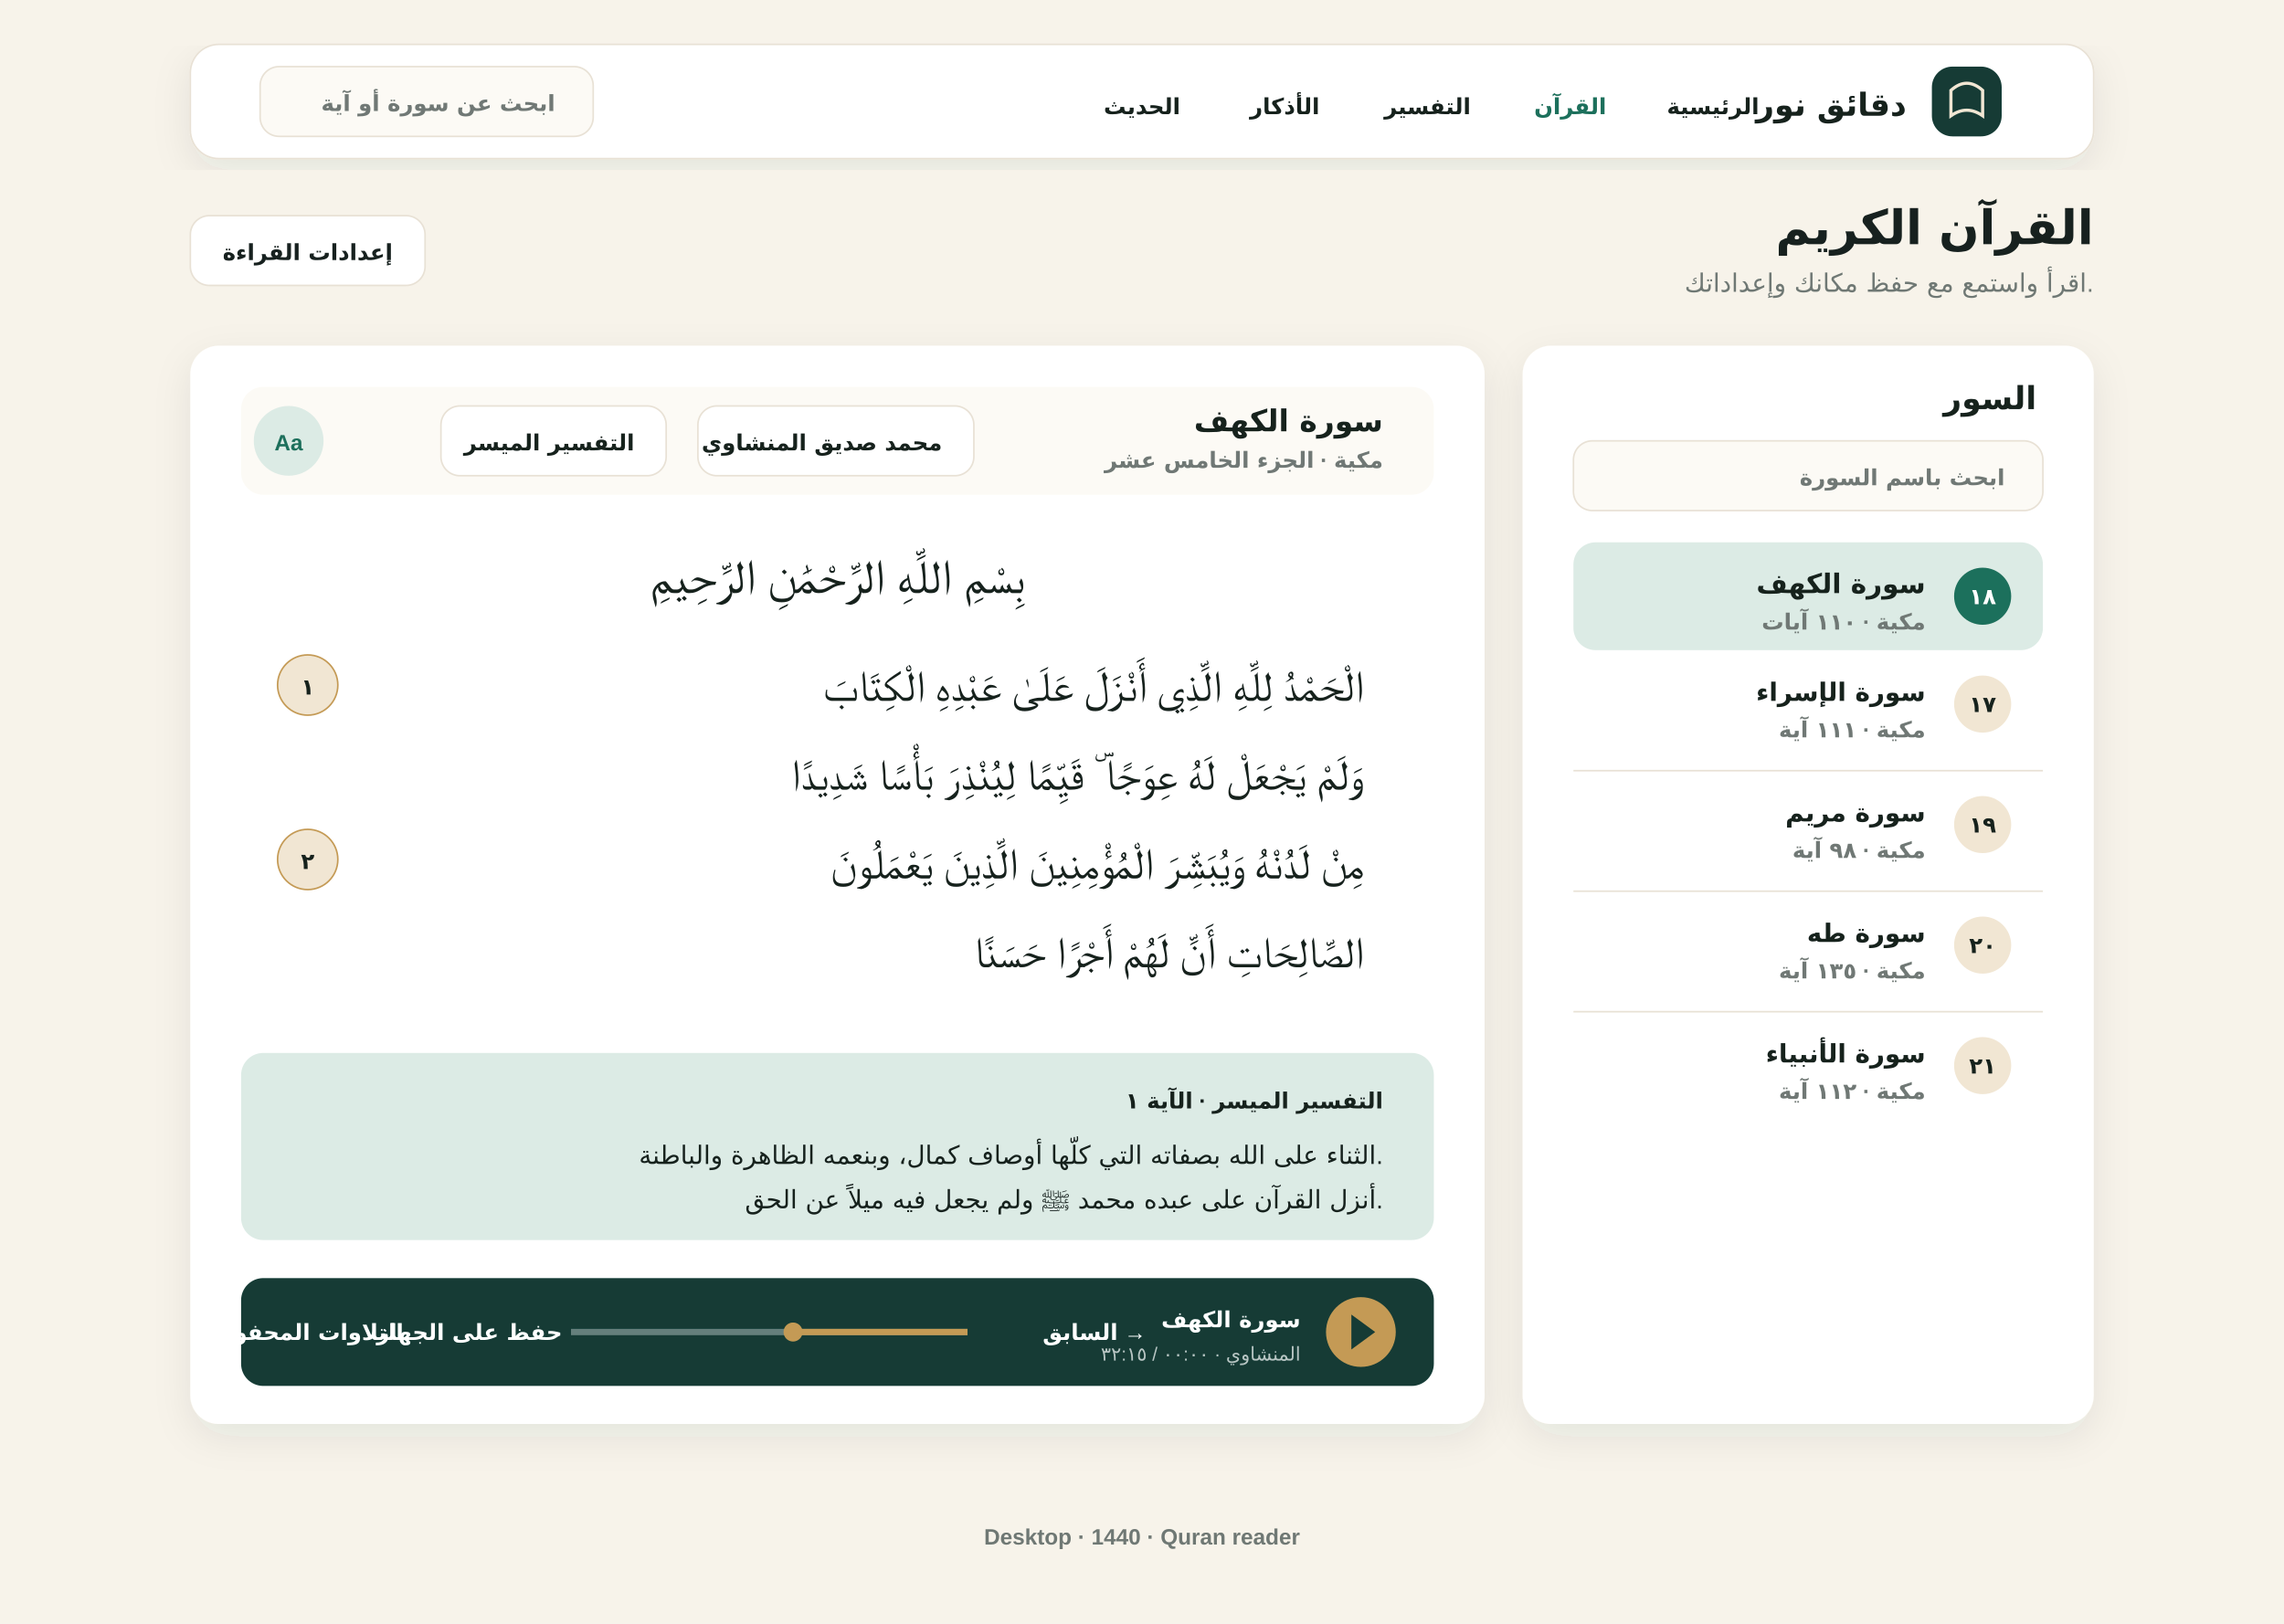
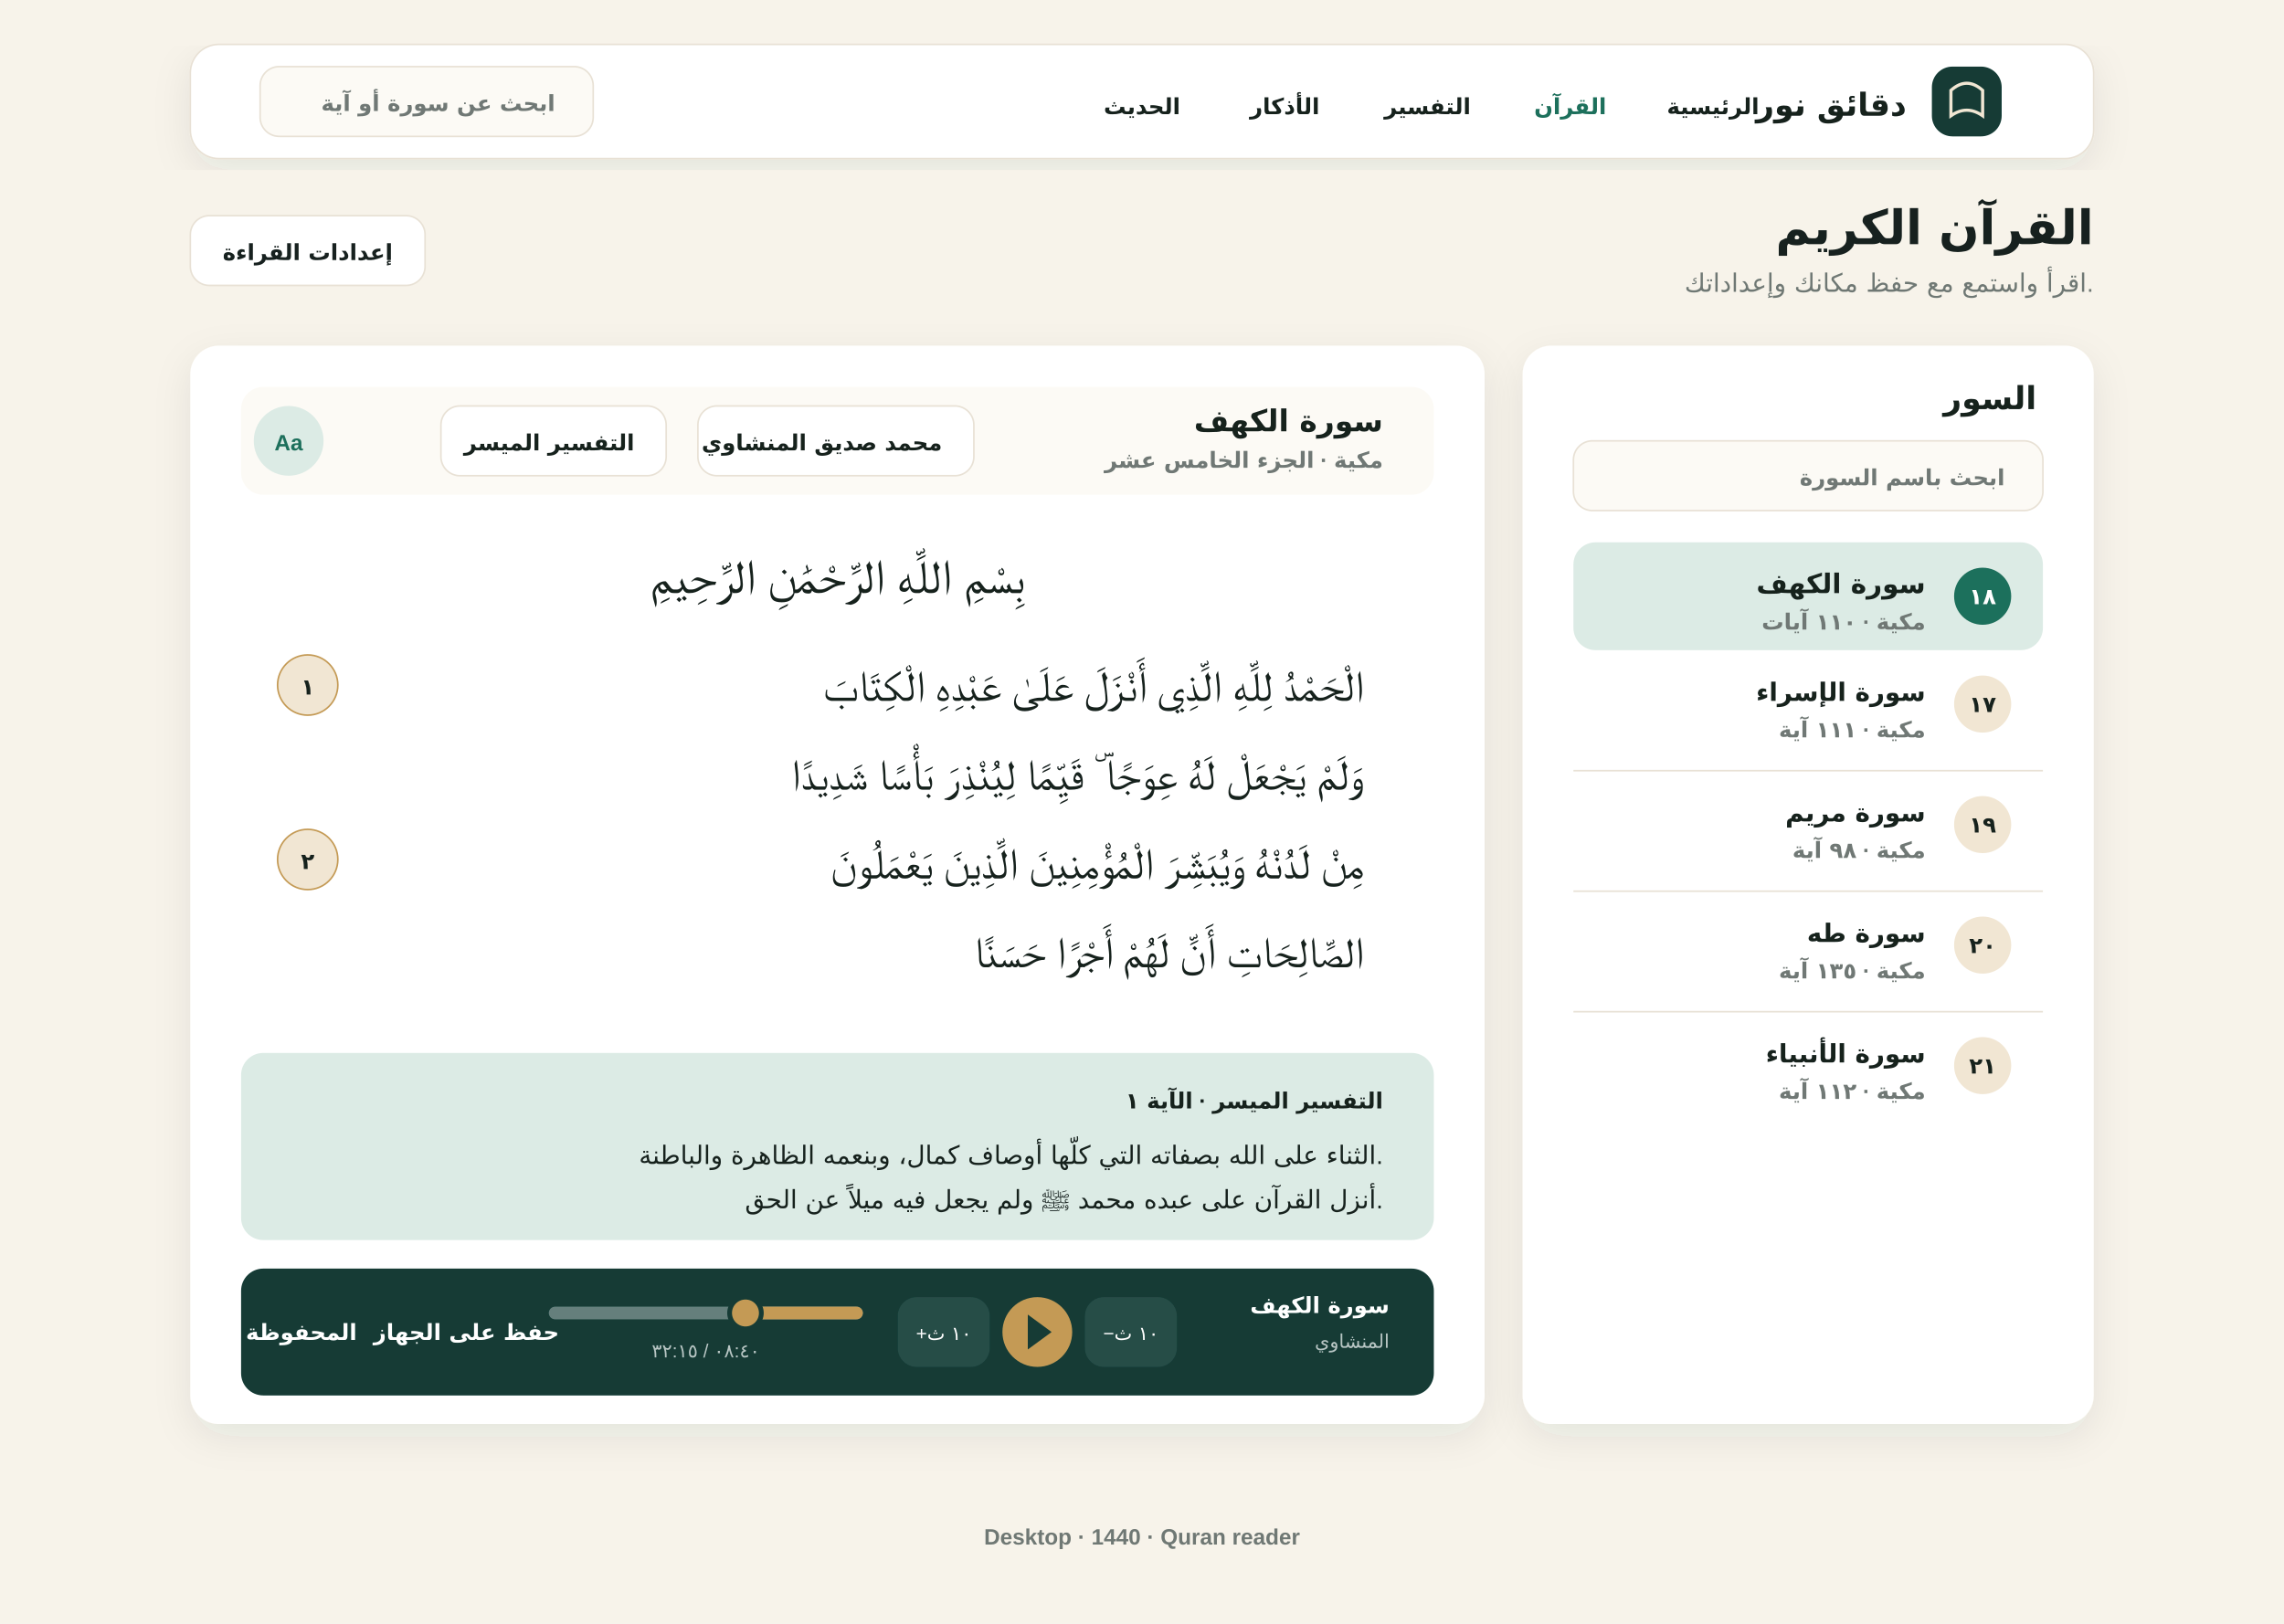
<svg xmlns="http://www.w3.org/2000/svg" width="1440" height="1024" viewBox="0 0 1440 1024">
  <defs>
    <filter id="s">
      <feDropShadow dx="0" dy="8" stdDeviation="12" flood-color="#123B35" flood-opacity=".08" />
    </filter>
    <style>.ui{font-family:Cairo,Arial,sans-serif;fill:#17211F}.quran{font-family:'Scheherazade New',serif;fill:#17211F}.muted{fill:#6F7874}.label{font-size:14px;font-weight:600}.body{font-size:16px}.title{font-size:30px;font-weight:700}.white{fill:#fff}</style>
  </defs>
  <rect width="1440" height="1024" fill="#F7F3EA" />
  <g id="AppHeader" filter="url(#s)">
    <rect x="120" y="28" width="1200" height="72" rx="18" fill="#fff" stroke="#E8E1D5" />
    <rect x="1218" y="42" width="44" height="44" rx="13" fill="#123B35" />
    <path d="M1230 57q10-9 20 0v16q-10-7-20 0Z" fill="none" stroke="#F1E6D3" stroke-width="2" />
    <text x="1202" y="73" text-anchor="end" class="ui" font-size="20" font-weight="700">دقائق نور</text>
    <g class="ui label" text-anchor="middle">
      <text x="1080" y="72">الرئيسية</text>
      <text x="990" y="72" fill="#1F6F5B">القرآن</text>
      <text x="900" y="72">التفسير</text>
      <text x="810" y="72">الأذكار</text>
      <text x="720" y="72">الحديث</text>
    </g>
    <rect x="164" y="42" width="210" height="44" rx="12" fill="#FCFAF5" stroke="#E8E1D5" />
    <text x="350" y="70" text-anchor="end" class="ui label muted">ابحث عن سورة أو آية</text>
  </g>
  <g id="PageHeader">
    <text x="1320" y="154" text-anchor="end" class="ui title">القرآن الكريم</text>
    <text x="1320" y="184" text-anchor="end" class="ui body muted">اقرأ واستمع مع حفظ مكانك وإعداداتك.</text>
    <rect x="120" y="136" width="148" height="44" rx="12" fill="#fff" stroke="#E8E1D5" />
    <text x="194" y="164" text-anchor="middle" class="ui label">إعدادات القراءة</text>
  </g>
  <g id="SurahSidebar" filter="url(#s)">
    <rect x="960" y="218" width="360" height="680" rx="18" fill="#fff" />
    <text x="1284" y="258" text-anchor="end" class="ui" font-size="20" font-weight="700">السور</text>
    <rect x="992" y="278" width="296" height="44" rx="12" fill="#FCFAF5" stroke="#E8E1D5" />
    <text x="1264" y="306" text-anchor="end" class="ui label muted">ابحث باسم السورة</text>
    <g class="ui">
      <g>
        <rect x="992" y="342" width="296" height="68" rx="14" fill="#DCEBE5" />
        <circle cx="1250" cy="376" r="18" fill="#1F6F5B" />
        <text x="1250" y="381" text-anchor="middle" fill="#fff" class="label">١٨</text>
        <text x="1214" y="374" text-anchor="end" font-size="17" font-weight="700">سورة الكهف</text>
        <text x="1214" y="397" text-anchor="end" class="label muted">مكية · ١١٠ آيات</text>
      </g>
      <g>
        <circle cx="1250" cy="444" r="18" fill="#F1E6D3" />
        <text x="1250" y="449" text-anchor="middle" class="label">١٧</text>
        <text x="1214" y="442" text-anchor="end" font-size="16" font-weight="600">سورة الإسراء</text>
        <text x="1214" y="465" text-anchor="end" class="label muted">مكية · ١١١ آية</text>
      </g>
      <line x1="992" y1="486" x2="1288" y2="486" stroke="#E8E1D5" />
      <g>
        <circle cx="1250" cy="520" r="18" fill="#F1E6D3" />
        <text x="1250" y="525" text-anchor="middle" class="label">١٩</text>
        <text x="1214" y="518" text-anchor="end" font-size="16" font-weight="600">سورة مريم</text>
        <text x="1214" y="541" text-anchor="end" class="label muted">مكية · ٩٨ آية</text>
      </g>
      <line x1="992" y1="562" x2="1288" y2="562" stroke="#E8E1D5" />
      <g>
        <circle cx="1250" cy="596" r="18" fill="#F1E6D3" />
        <text x="1250" y="601" text-anchor="middle" class="label">٢٠</text>
        <text x="1214" y="594" text-anchor="end" font-size="16" font-weight="600">سورة طه</text>
        <text x="1214" y="617" text-anchor="end" class="label muted">مكية · ١٣٥ آية</text>
      </g>
      <line x1="992" y1="638" x2="1288" y2="638" stroke="#E8E1D5" />
      <g>
        <circle cx="1250" cy="672" r="18" fill="#F1E6D3" />
        <text x="1250" y="677" text-anchor="middle" class="label">٢١</text>
        <text x="1214" y="670" text-anchor="end" font-size="16" font-weight="600">سورة الأنبياء</text>
        <text x="1214" y="693" text-anchor="end" class="label muted">مكية · ١١٢ آية</text>
      </g>
    </g>
  </g>
  <g id="Reader" filter="url(#s)">
    <rect x="120" y="218" width="816" height="680" rx="18" fill="#fff" />
    <g id="ReaderToolbar">
      <rect x="152" y="244" width="752" height="68" rx="14" fill="#FCFAF5" />
      <text x="872" y="272" text-anchor="end" class="ui" font-size="19" font-weight="700">سورة الكهف</text>
      <text x="872" y="295" text-anchor="end" class="ui label muted">مكية · الجزء الخامس عشر</text>
      <g class="ui label">
        <rect x="440" y="256" width="174" height="44" rx="12" fill="#fff" stroke="#E8E1D5" />
        <text x="594" y="284" text-anchor="end">محمد صديق المنشاوي</text>
        <rect x="278" y="256" width="142" height="44" rx="12" fill="#fff" stroke="#E8E1D5" />
        <text x="400" y="284" text-anchor="end">التفسير الميسر</text>
        <circle cx="182" cy="278" r="22" fill="#DCEBE5" />
        <text x="182" y="284" text-anchor="middle" fill="#1F6F5B">Aa</text>
      </g>
    </g>
    <text x="528" y="374" text-anchor="middle" class="quran" font-size="30">بِسْمِ اللَّهِ الرَّحْمَٰنِ الرَّحِيمِ</text>
    <g class="quran" font-size="27" text-anchor="end">
      <text x="860" y="442">الْحَمْدُ لِلَّهِ الَّذِي أَنْزَلَ عَلَىٰ عَبْدِهِ الْكِتَابَ</text>
      <text x="860" y="498">وَلَمْ يَجْعَلْ لَهُ عِوَجًا ۜ قَيِّمًا لِيُنْذِرَ بَأْسًا شَدِيدًا</text>
      <text x="860" y="554">مِنْ لَدُنْهُ وَيُبَشِّرَ الْمُؤْمِنِينَ الَّذِينَ يَعْمَلُونَ</text>
      <text x="860" y="610">الصَّالِحَاتِ أَنَّ لَهُمْ أَجْرًا حَسَنًا</text>
    </g>
    <g>
      <circle cx="194" cy="432" r="19" fill="#F1E6D3" stroke="#C49A55" />
      <text x="194" y="438" text-anchor="middle" class="ui label" fill="#A97A35">١</text>
      <circle cx="194" cy="542" r="19" fill="#F1E6D3" stroke="#C49A55" />
      <text x="194" y="548" text-anchor="middle" class="ui label" fill="#A97A35">٢</text>
    </g>
    <rect x="152" y="664" width="752" height="118" rx="14" fill="#DCEBE5" />
    <text x="872" y="699" text-anchor="end" class="ui label" fill="#1F6F5B">التفسير الميسر · الآية ١</text>
    <text x="872" y="734" text-anchor="end" class="ui body">الثناء على الله بصفاته التي كلّها أوصاف كمال، وبنعمه الظاهرة والباطنة.</text>
    <text x="872" y="762" text-anchor="end" class="ui body">أنزل القرآن على عبده محمد ﷺ ولم يجعل فيه ميلاً عن الحق.</text>
    <g id="AudioPlayer">
-       <rect x="152" y="806" width="752" height="68" rx="14" fill="#123B35" />
-       <circle cx="858" cy="840" r="22" fill="#C49A55" />
-       <path d="m852 829 15 11-15 11z" fill="#123B35" />
-       <text x="820" y="837" text-anchor="end" class="ui white label">سورة الكهف</text>
-       <text x="820" y="858" text-anchor="end" class="ui white" font-size="12" opacity=".7">المنشاوي · ٠٠:٠٠ / ٣٢:١٥</text>
-       <text x="690" y="845" text-anchor="middle" class="ui white label">السابق →</text>
-       <line x1="360" y1="840" x2="610" y2="840" stroke="#fff" stroke-opacity=".35" stroke-width="4" />
-       <line x1="500" y1="840" x2="610" y2="840" stroke="#C49A55" stroke-width="4" />
-       <circle cx="500" cy="840" r="6" fill="#C49A55" />
-       <text x="296" y="845" text-anchor="middle" class="ui white label">حفظ على الجهاز</text>
-       <text x="190" y="845" text-anchor="middle" class="ui white label">التلاوات المحفوظة</text>
+       <rect x="152" y="800" width="752" height="80" rx="14" fill="#123B35" />
+       <text x="876" y="828" text-anchor="end" class="ui white label">سورة الكهف</text>
+       <text x="876" y="850" text-anchor="end" class="ui white" font-size="12" opacity=".7">المنشاوي</text>
+       <rect x="684" y="818" width="58" height="44" rx="12" fill="#fff" fill-opacity=".09" />
+       <text x="713" y="845" text-anchor="middle" class="ui white" font-size="12">−١٠ ث</text>
+       <circle cx="654" cy="840" r="22" fill="#C49A55" />
+       <path d="m648 829 15 11-15 11z" fill="#123B35" />
+       <rect x="566" y="818" width="58" height="44" rx="12" fill="#fff" fill-opacity=".09" />
+       <text x="595" y="845" text-anchor="middle" class="ui white" font-size="12">+١٠ ث</text>
+       <line x1="350" y1="828" x2="540" y2="828" stroke="#fff" stroke-opacity=".35" stroke-width="8" stroke-linecap="round" />
+       <line x1="470" y1="828" x2="540" y2="828" stroke="#C49A55" stroke-width="8" stroke-linecap="round" />
+       <circle cx="470" cy="828" r="10" fill="#C49A55" stroke="#123B35" stroke-width="3" />
+       <text x="445" y="856" text-anchor="middle" class="ui white" font-size="12" opacity=".7">٠٨:٤٠ / ٣٢:١٥</text>
+       <text x="294" y="845" text-anchor="middle" class="ui white label">حفظ على الجهاز</text>
+       <text x="190" y="845" text-anchor="middle" class="ui white label">المحفوظة</text>
    </g>
  </g>
  <text x="720" y="974" text-anchor="middle" class="ui label muted">Desktop · 1440 · Quran reader</text>
</svg>
